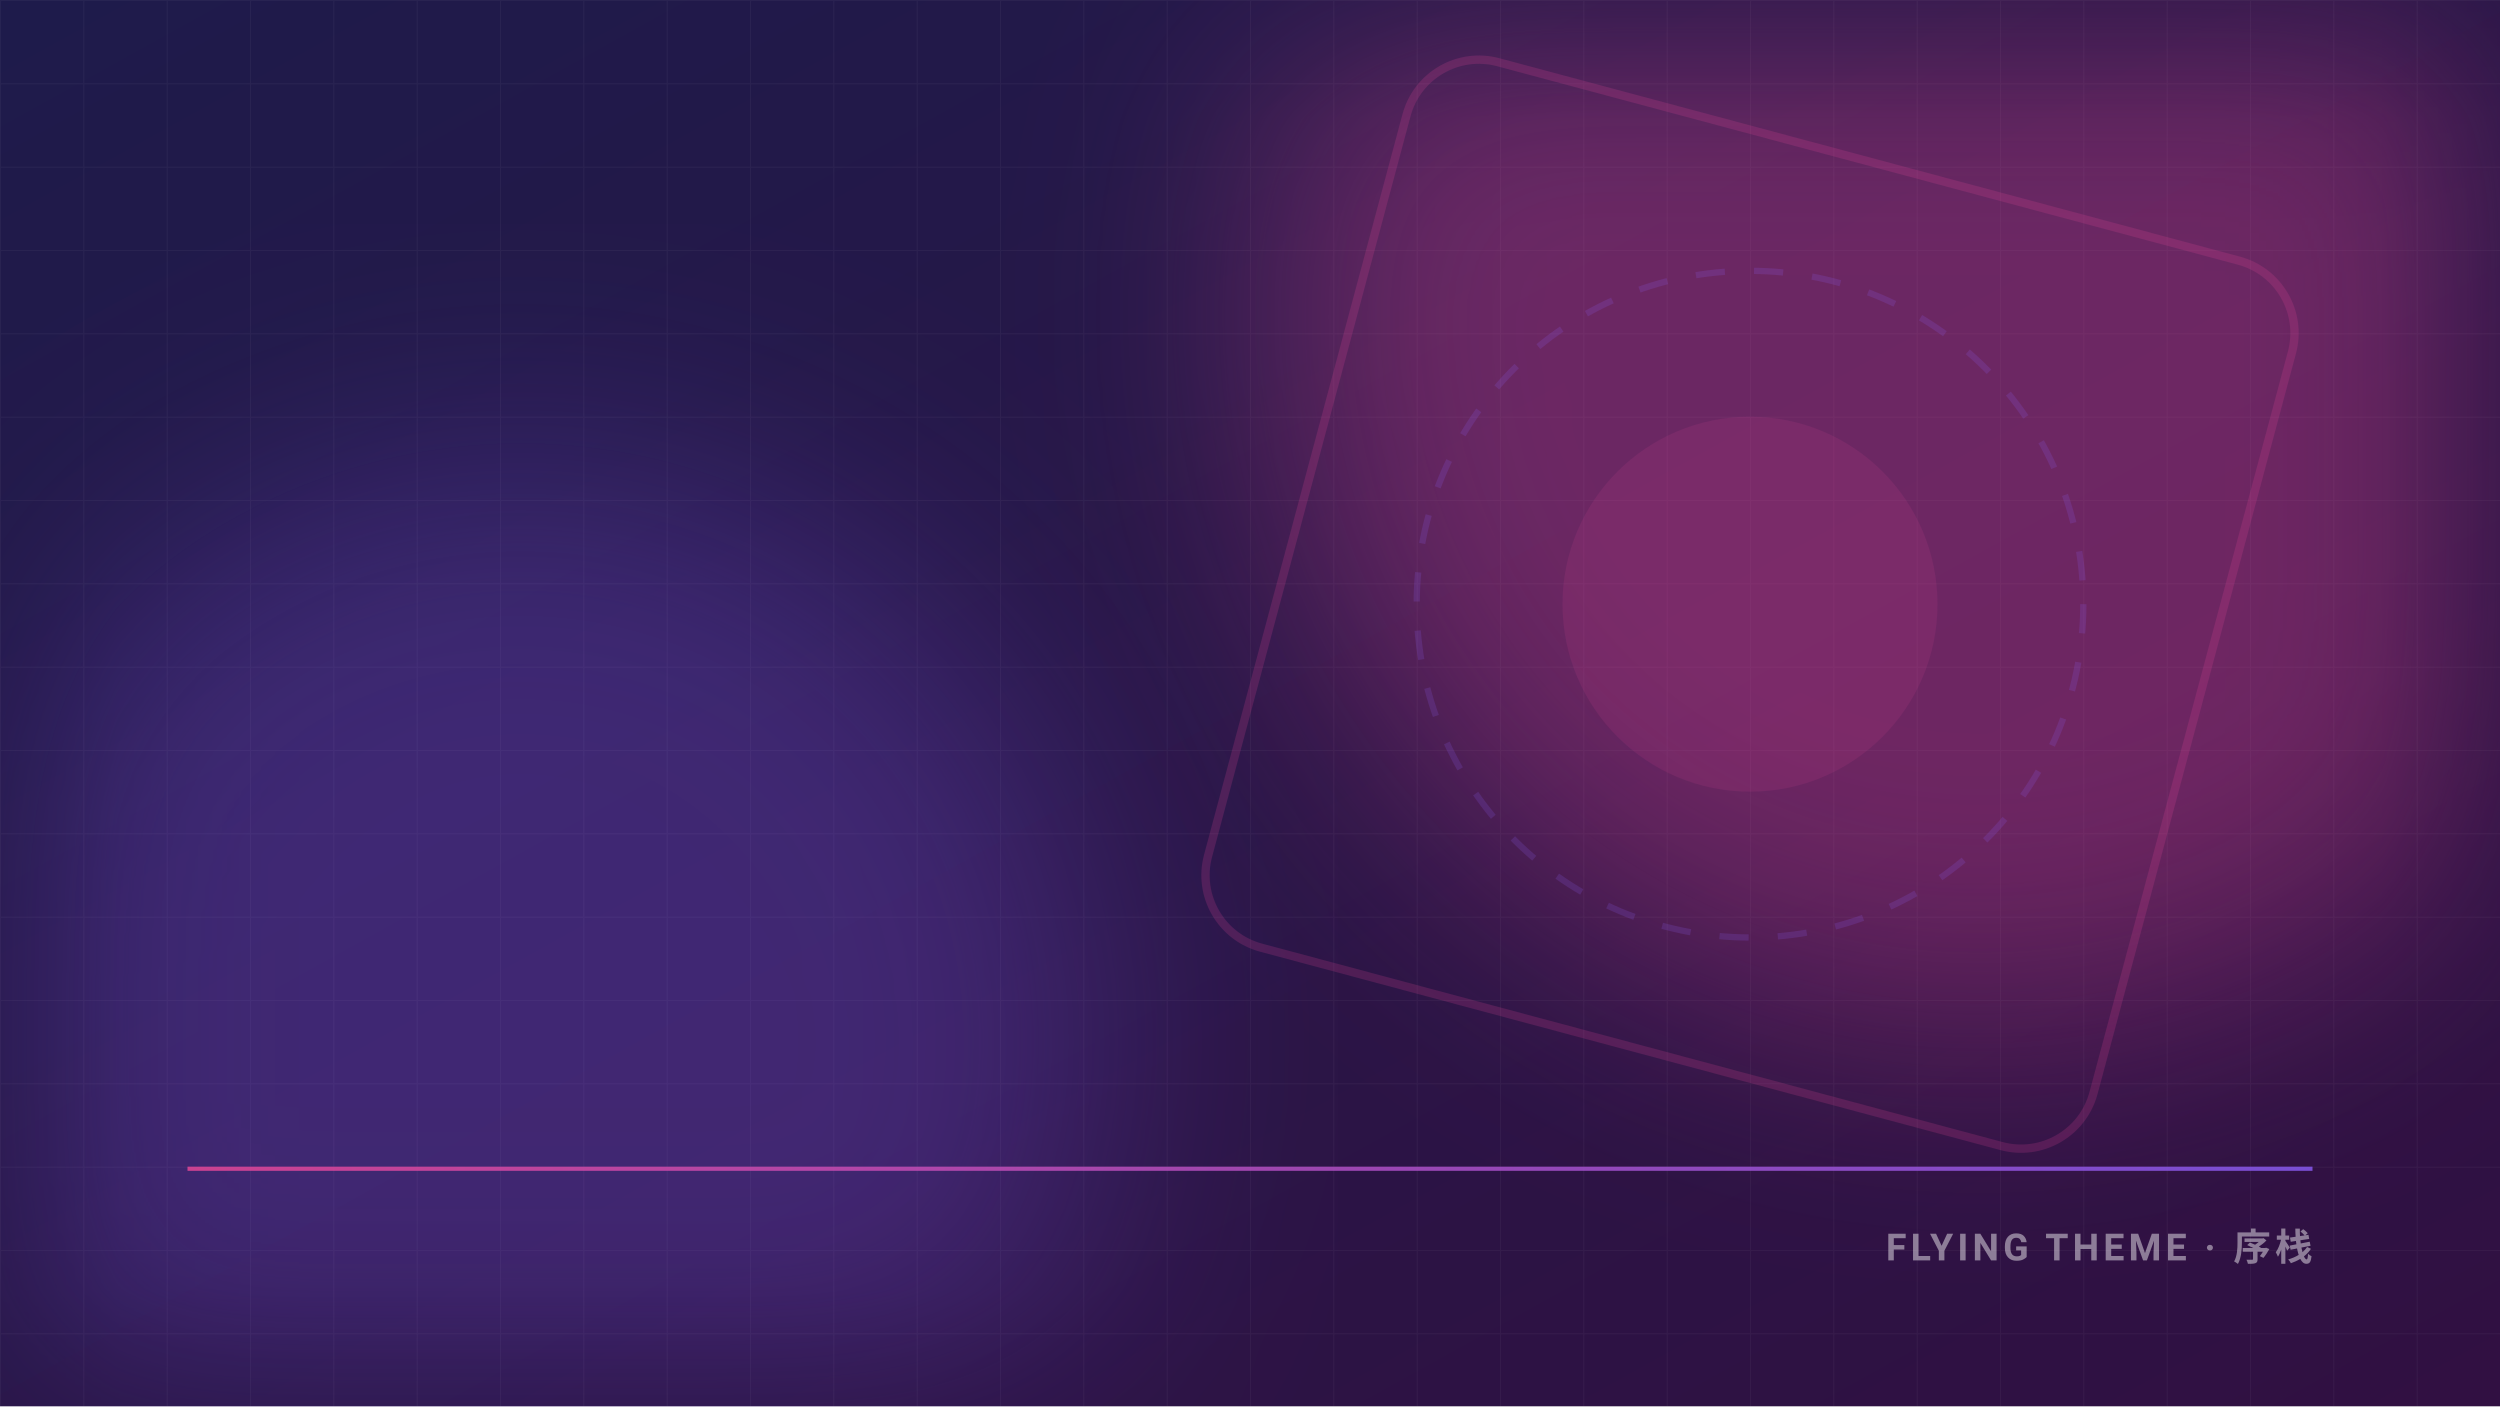
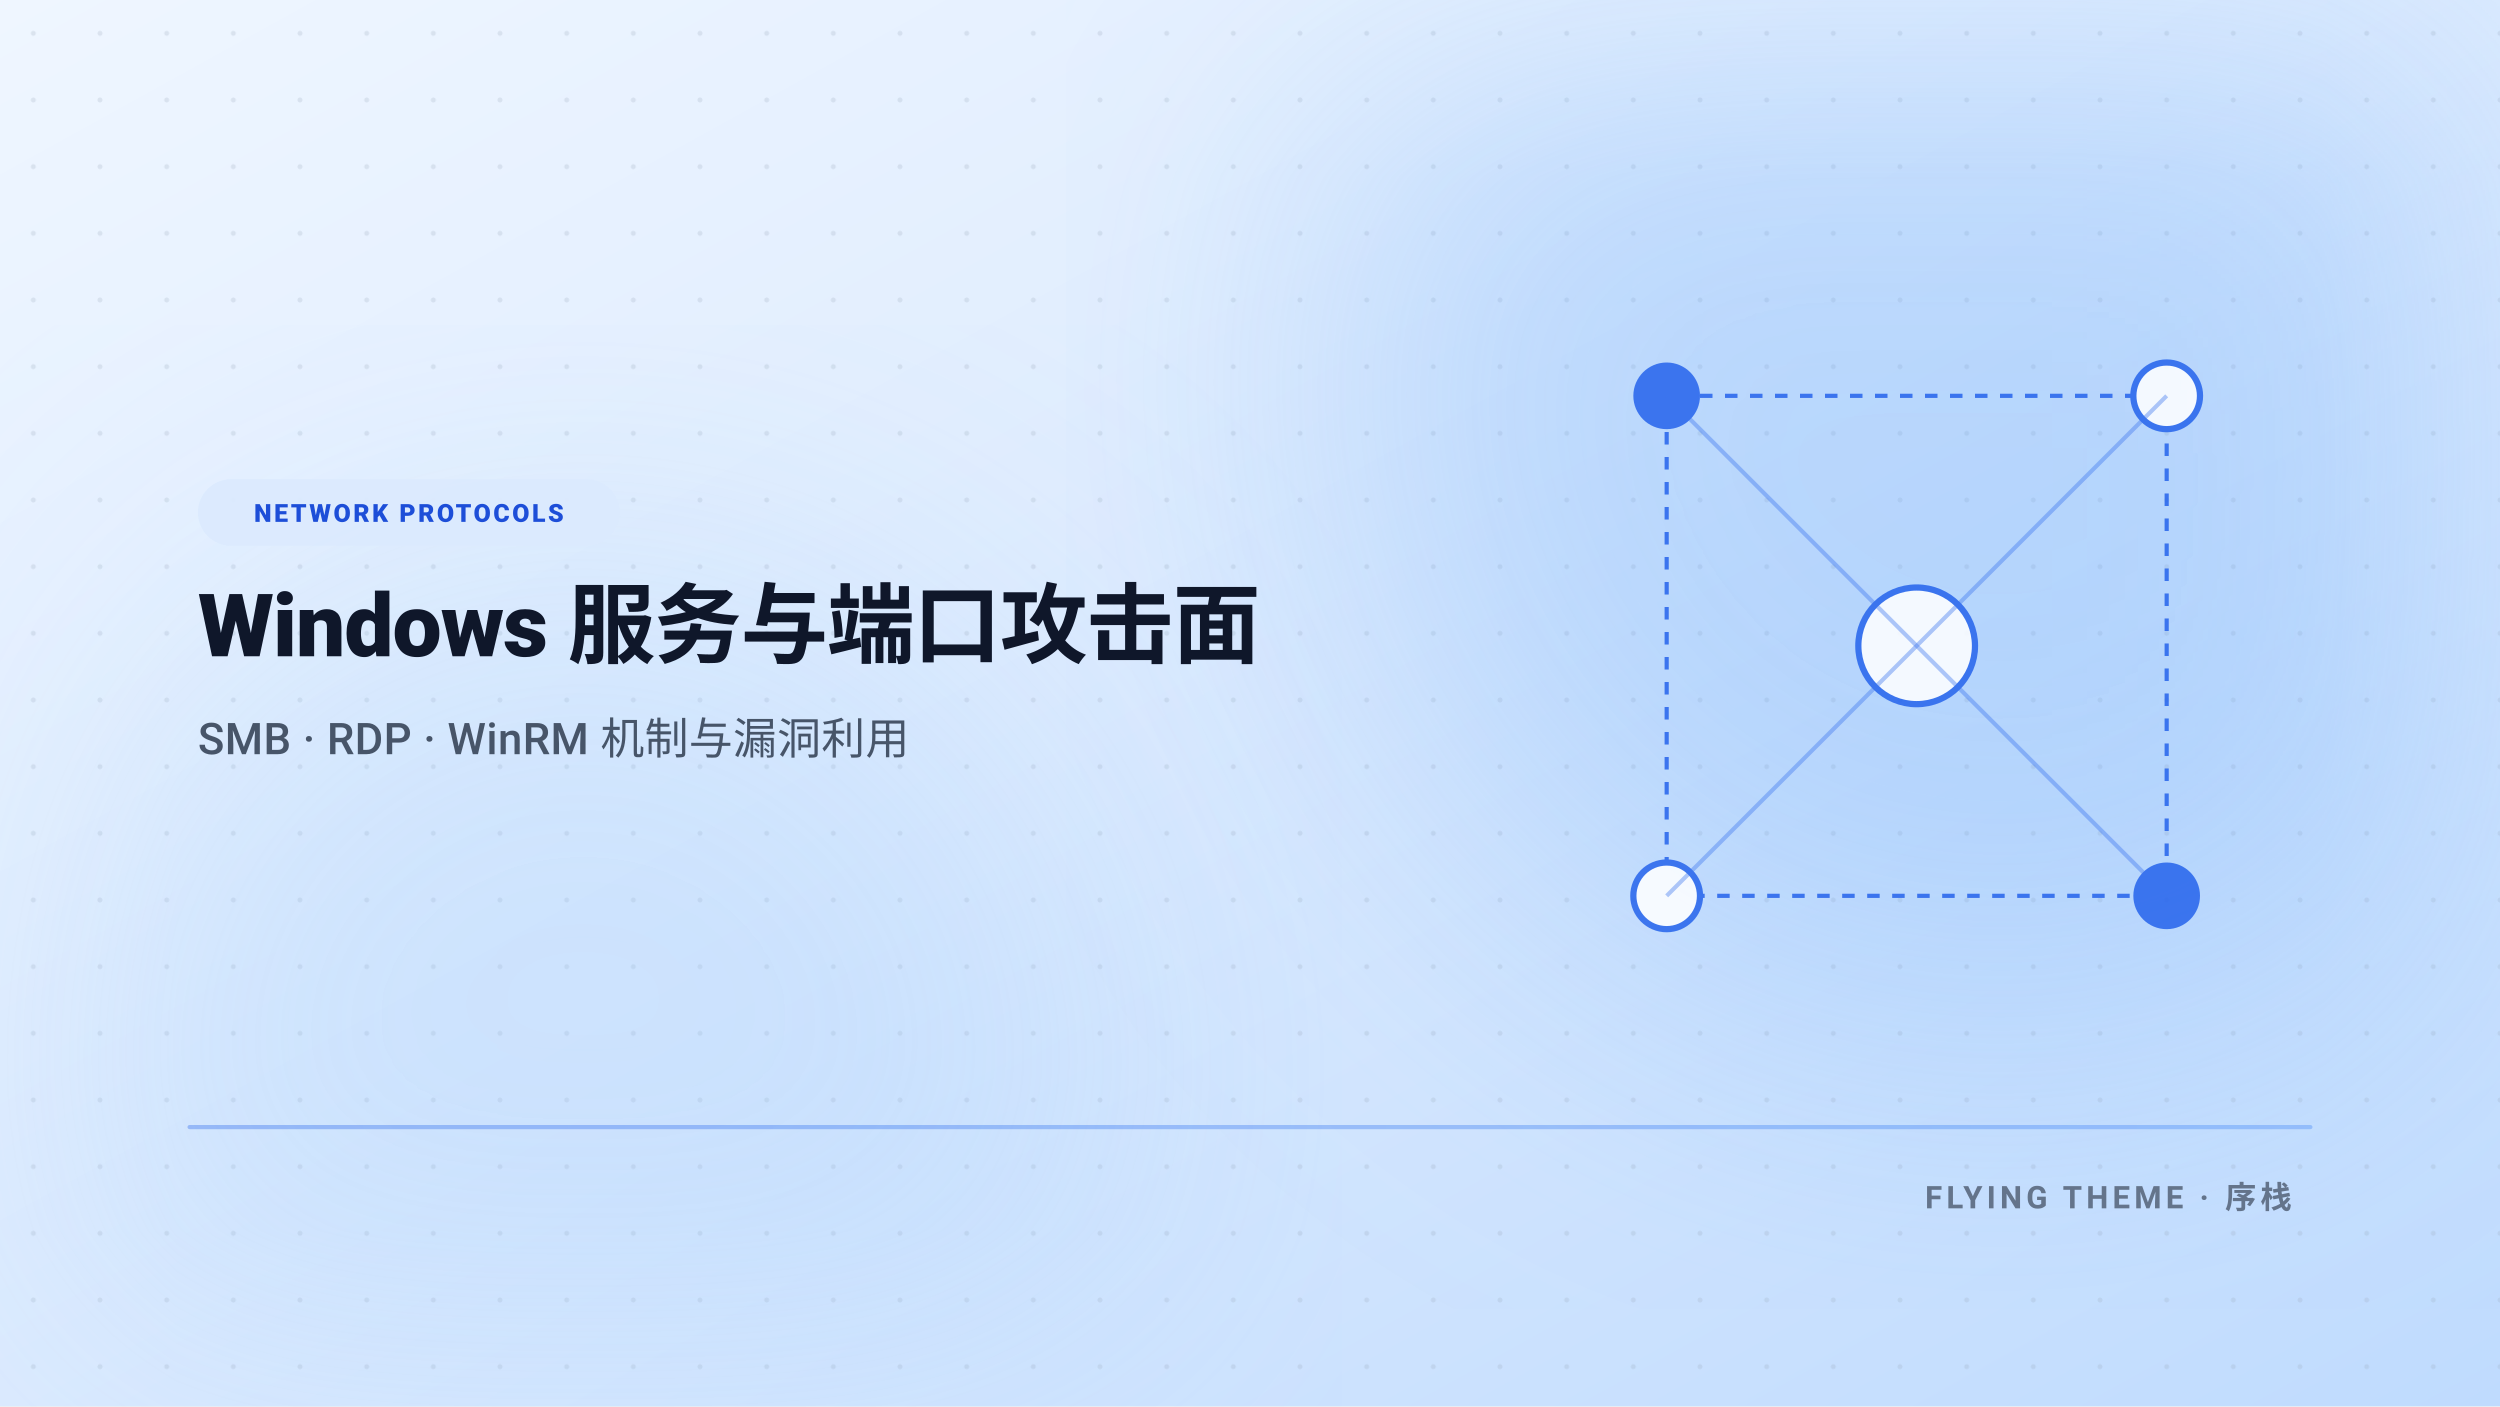
<svg xmlns="http://www.w3.org/2000/svg" viewBox="0 0 1200 675" width="1200" height="675">
  <defs>
    <linearGradient id="bgGrad" x1="0%" y1="0%" x2="100%" y2="100%">
-       <stop offset="0%" stop-color="#1e1b4b" />
-       <stop offset="100%" stop-color="#311042" />
+       <stop offset="0%" stop-color="#EFF6FF" />
+       <stop offset="50%" stop-color="#DBEAFE" />
+       <stop offset="100%" stop-color="#BFDBFE" />
    </linearGradient>
    <linearGradient id="accentGrad" x1="0%" y1="0%" x2="100%" y2="0%">
-       <stop offset="0%" stop-color="#ec4899" />
-       <stop offset="100%" stop-color="#8b5cf6" />
+       <stop offset="0%" stop-color="#2563EB" />
+       <stop offset="100%" stop-color="#3B82F6" />
    </linearGradient>
-     <pattern id="grid" width="40" height="40" patternUnits="userSpaceOnUse">
-       <path d="M 40 0 L 0 0 0 40" fill="none" stroke="rgba(255, 255, 255, 0.04)" stroke-width="1" />
+     <pattern id="dotGrid" width="32" height="32" patternUnits="userSpaceOnUse">
+       <circle cx="16" cy="16" r="1.2" fill="#94A3B8" opacity="0.22" />
    </pattern>
-     <filter id="glow" x="-20%" y="-20%" width="140%" height="140%">
-       <feGaussianBlur stdDeviation="60" result="blur" />
+     <filter id="softGlow" x="-20%" y="-20%" width="140%" height="140%">
+       <feGaussianBlur stdDeviation="90" result="blur" />
    </filter>
  </defs>
  <rect width="100%" height="100%" fill="url(#bgGrad)" />
-   <rect width="100%" height="100%" fill="url(#grid)" />
-   <circle cx="950" cy="150" r="340" fill="#ec4899" opacity="0.35" filter="url(#glow)" />
-   <circle cx="250" cy="500" r="280" fill="#8b5cf6" opacity="0.25" filter="url(#glow)" />
-   <g opacity="0.18" transform="translate(620, 70)">
-     <rect x="0" y="0" width="440" height="440" rx="36" fill="none" stroke="#ec4899" stroke-width="4" transform="rotate(15 220 220)" />
-     <circle cx="220" cy="220" r="160" fill="none" stroke="#8b5cf6" stroke-width="3" stroke-dasharray="14 14" />
-     <circle cx="220" cy="220" r="90" fill="#ec4899" opacity="0.6" />
+   <rect width="100%" height="100%" fill="url(#dotGrid)" />
+   <circle cx="960" cy="180" r="320" fill="#60A5FA" opacity="0.28" filter="url(#softGlow)" />
+   <circle cx="280" cy="520" r="260" fill="#93C5FD" opacity="0.22" filter="url(#softGlow)" />
+   <g transform="translate(760, 150)" opacity="0.85">
+     <rect x="40" y="40" width="240" height="240" rx="16" fill="none" stroke="#2563EB" stroke-width="2" stroke-dasharray="6 6" />
+     <circle cx="40" cy="40" r="16" fill="#2563EB" />
+     <circle cx="280" cy="40" r="16" fill="#FFFFFF" stroke="#2563EB" stroke-width="3" />
+     <circle cx="280" cy="280" r="16" fill="#2563EB" />
+     <circle cx="40" cy="280" r="16" fill="#FFFFFF" stroke="#2563EB" stroke-width="3" />
+     <circle cx="160" cy="160" r="28" fill="#FFFFFF" stroke="#2563EB" stroke-width="3" />
+     <line x1="40" y1="40" x2="160" y2="160" stroke="#2563EB" stroke-width="2" opacity="0.4" />
+     <line x1="280" y1="40" x2="160" y2="160" stroke="#2563EB" stroke-width="2" opacity="0.4" />
+     <line x1="280" y1="280" x2="160" y2="160" stroke="#2563EB" stroke-width="2" opacity="0.4" />
+     <line x1="40" y1="280" x2="160" y2="160" stroke="#2563EB" stroke-width="2" opacity="0.4" />
  </g>
-   <rect x="90" y="560" width="1020" height="2" fill="url(#accentGrad)" opacity="0.8" />
-   <g transform="translate(1110, 605)">
-     <text text-anchor="end" font-family="-apple-system, BlinkMacSystemFont, 'Segoe UI', Roboto, sans-serif" font-size="18" font-weight="600" fill="rgba(255, 255, 255, 0.45)" letter-spacing="2">
+   <rect x="90" y="540" width="1020" height="2" fill="url(#accentGrad)" opacity="0.35" rx="1" />
+   <g transform="translate(95, 230)">
+     <rect x="0" y="0" width="202.5" height="32" rx="16" fill="#DBEAFE" opacity="0.95" />
+     <text x="101.25" y="20.5" text-anchor="middle" font-family="-apple-system, BlinkMacSystemFont, 'Segoe UI', Roboto, sans-serif" font-size="12" font-weight="800" fill="#1D4ED8" letter-spacing="1.2">
+       NETWORK PROTOCOLS
+     </text>
+     <text x="0" y="85" font-family="-apple-system, BlinkMacSystemFont, 'Segoe UI', Roboto, sans-serif" font-size="42" font-weight="800" fill="#0F172A" letter-spacing="-0.5">
+       Windows 服务与端口攻击面
+     </text>
+     <text x="0" y="132" font-family="-apple-system, BlinkMacSystemFont, 'Segoe UI', Roboto, sans-serif" font-size="21" font-weight="500" fill="#475569" letter-spacing="0.2">
+       SMB · RDP · WinRM 机制与漏洞利用
+     </text>
+   </g>
+   <g transform="translate(1100, 580)">
+     <text text-anchor="end" font-family="-apple-system, BlinkMacSystemFont, 'Segoe UI', Roboto, sans-serif" font-size="15" font-weight="600" fill="#64748B" letter-spacing="2">
      FLYING THEME · 序栈
    </text>
  </g>
</svg>
